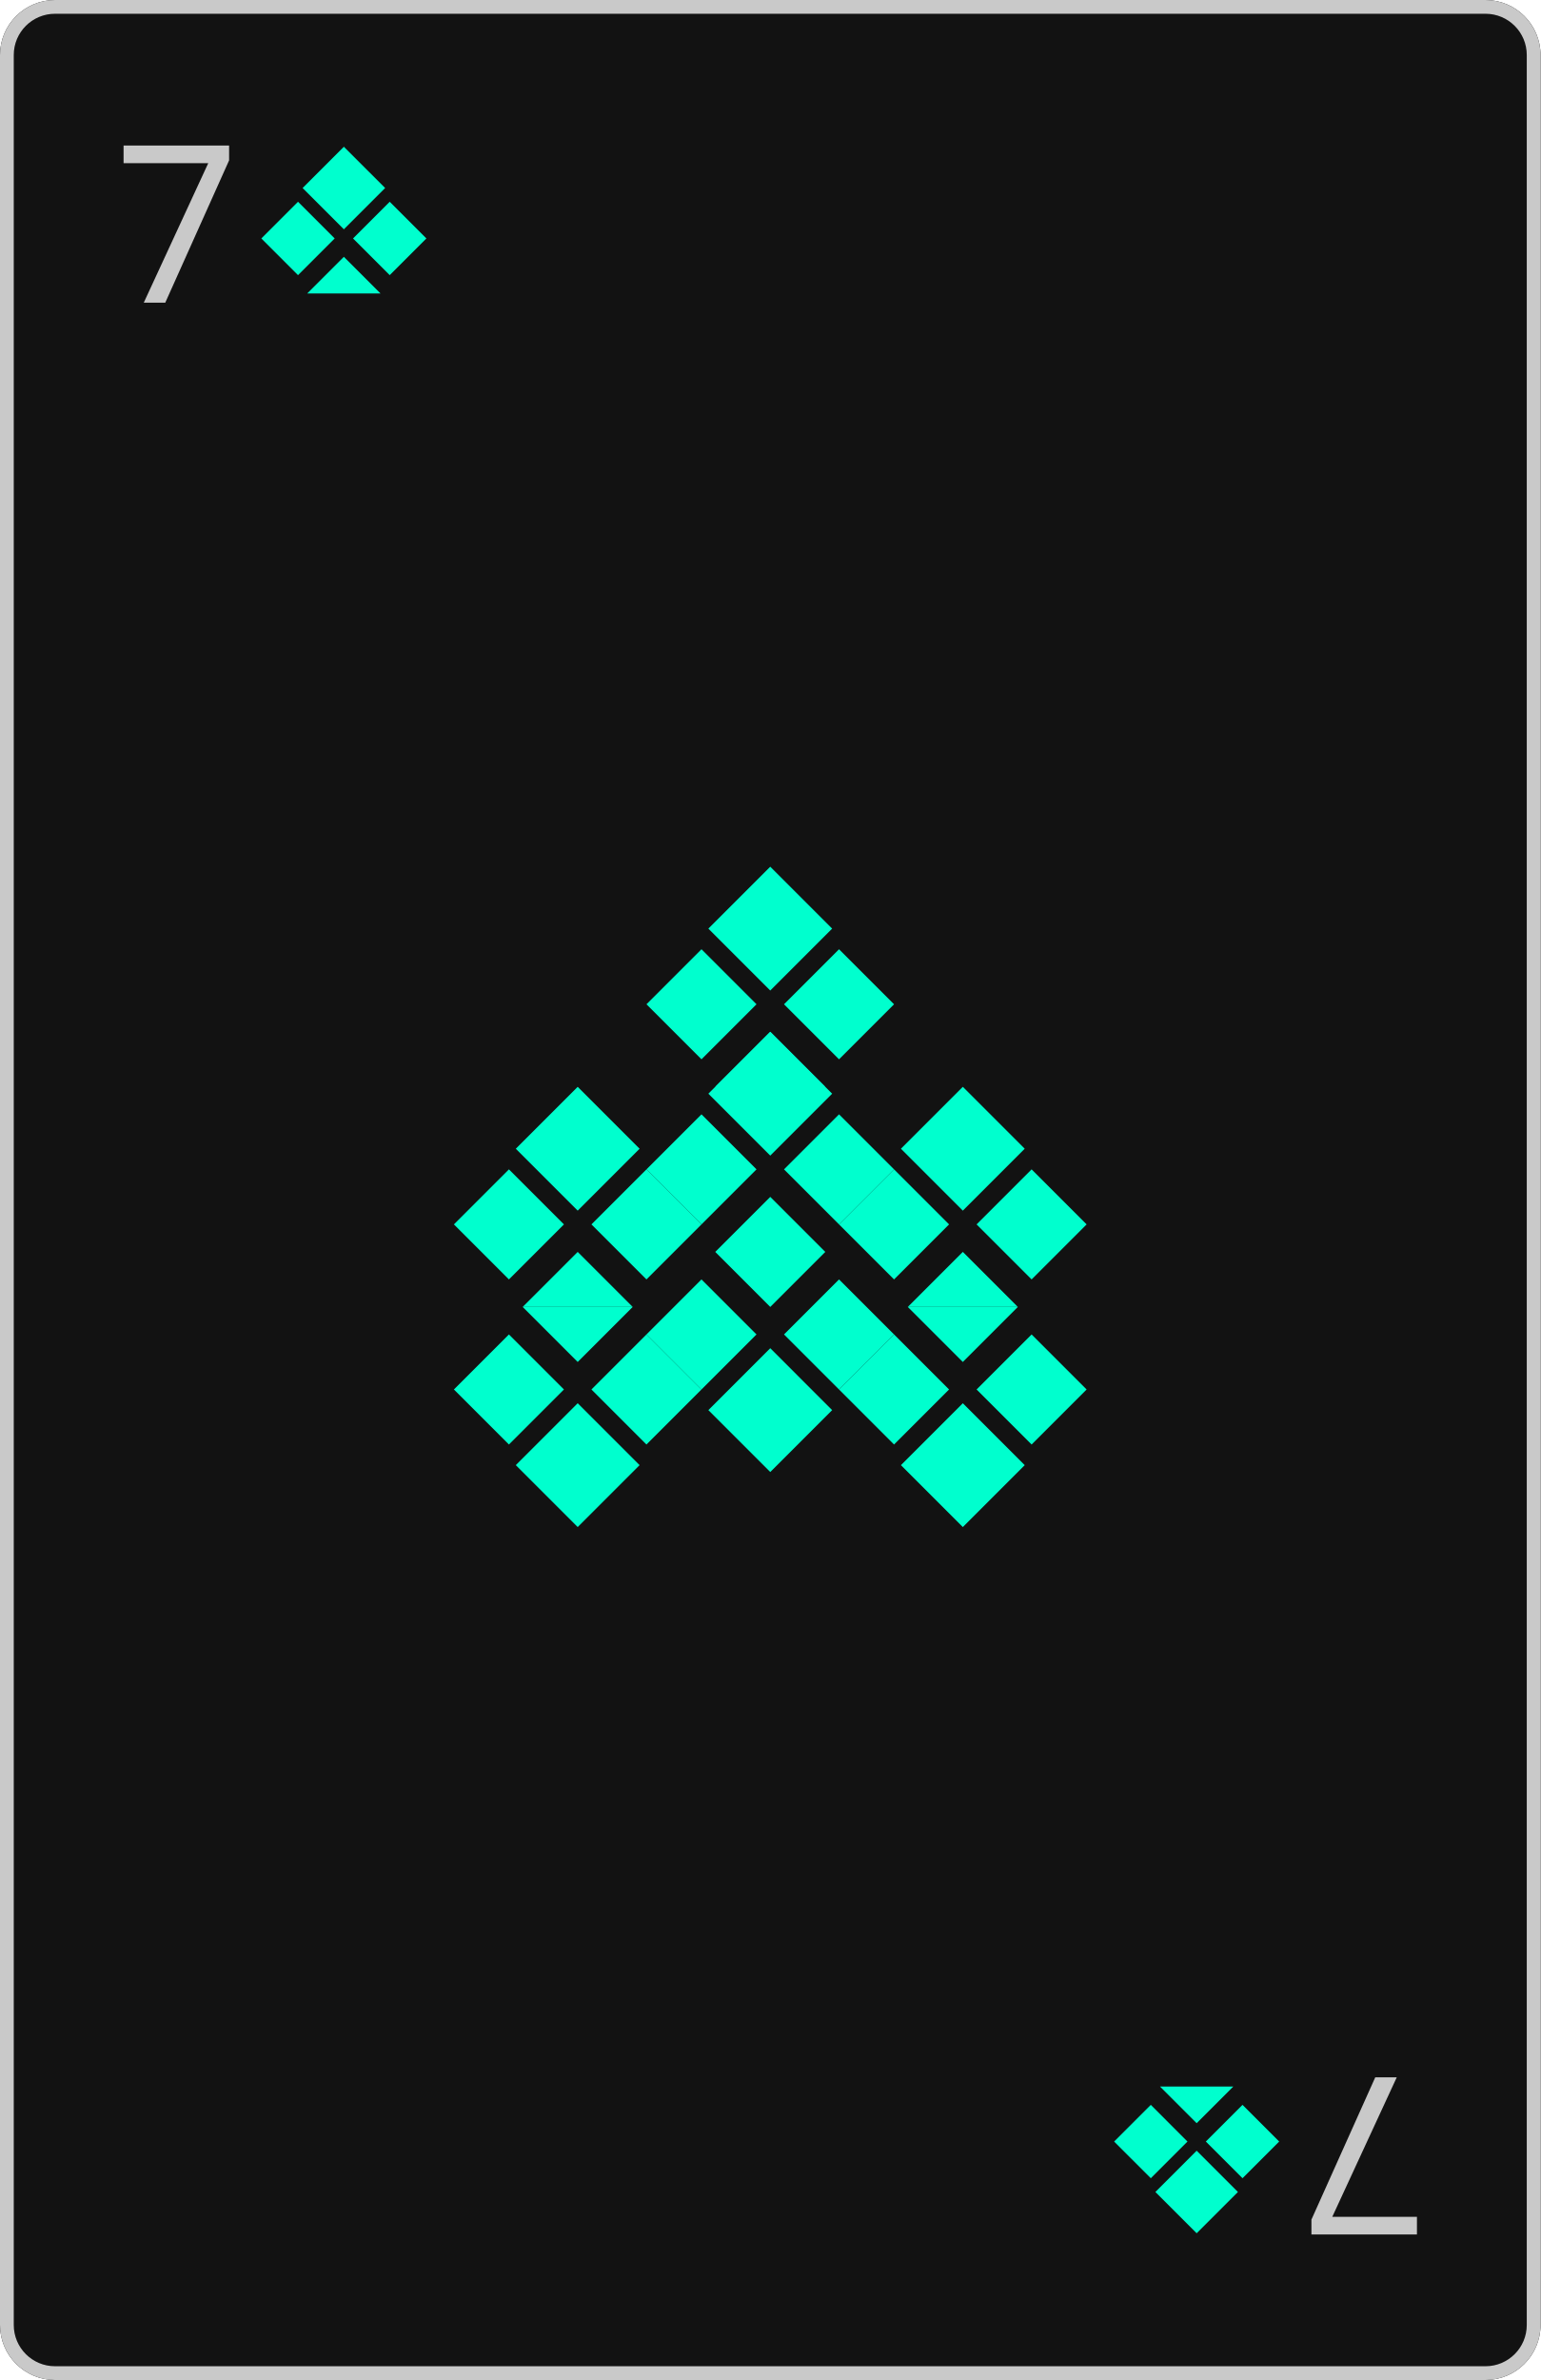
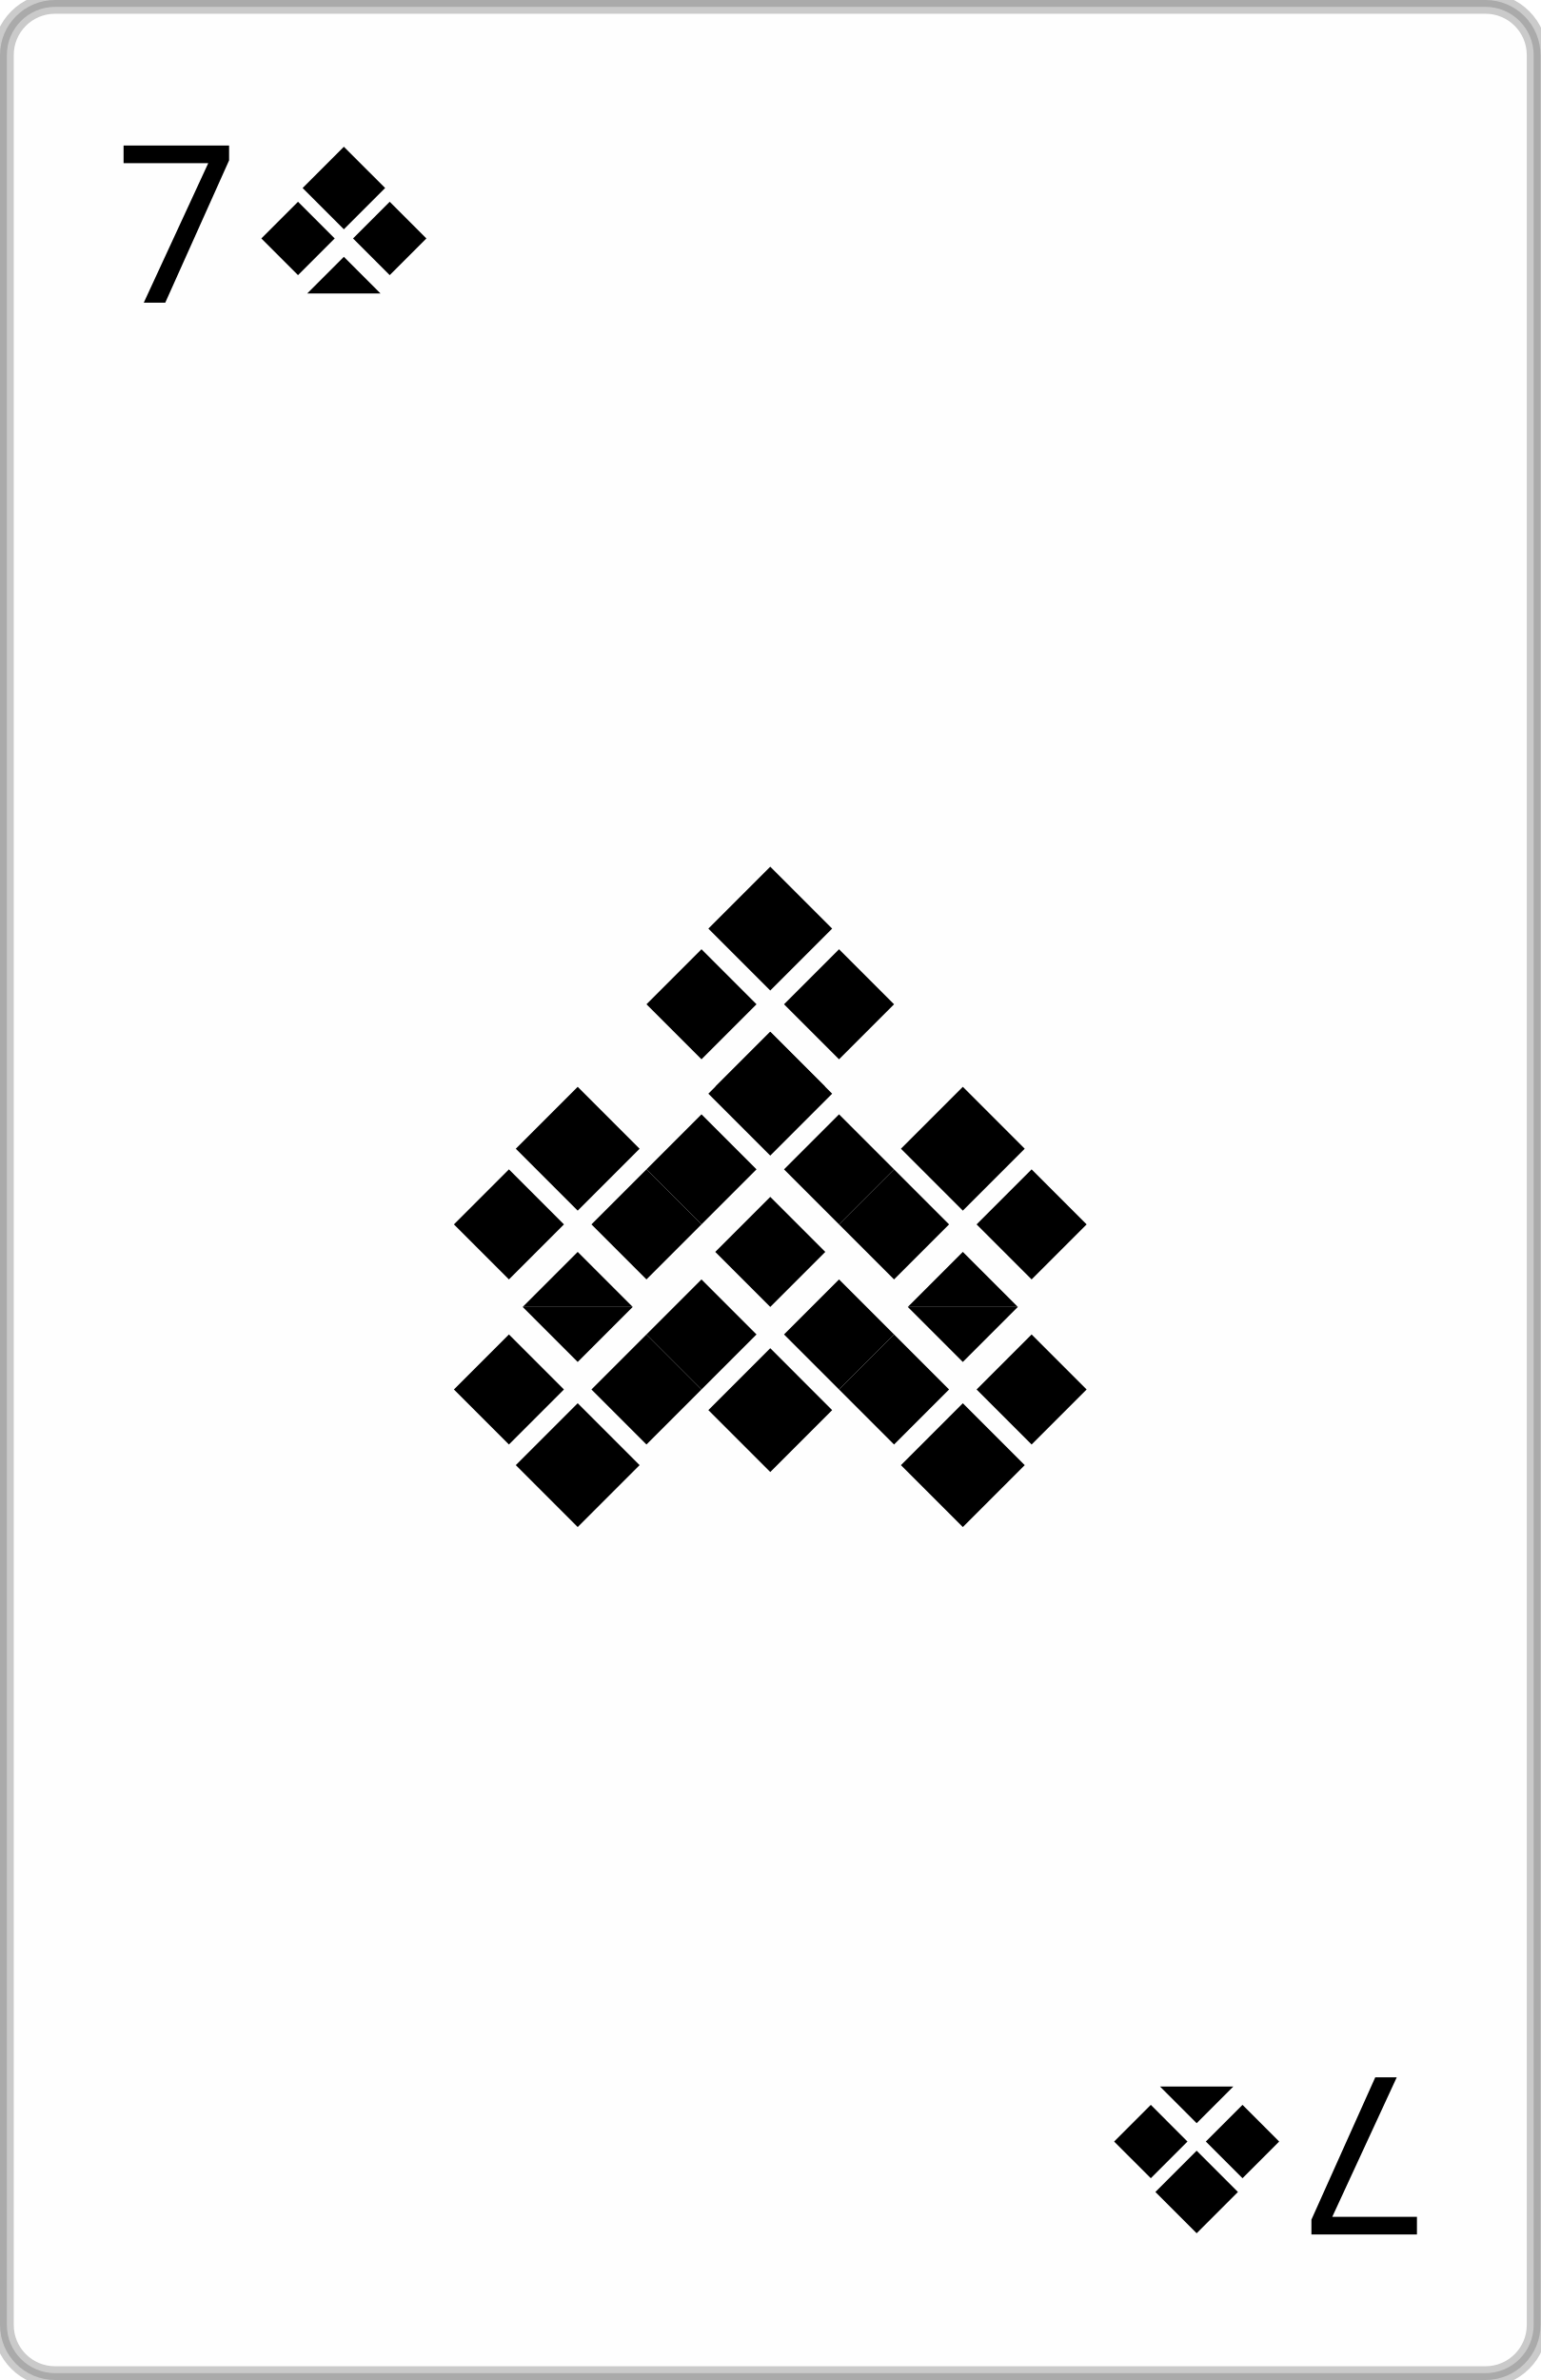
<svg xmlns="http://www.w3.org/2000/svg" width="112" height="173" viewBox="0 0 112 173">
  <defs>
-     <style>.a{fill:none;}.b{fill:#121212;stroke:#c9c9c9;stroke-linejoin:bevel;}.c{fill:#c9c9c9;font-size:16px;font-family:PTSans-Regular, PT Sans;}.d{clip-path:url(#a);}.e{fill:#00ffce;}.f{clip-path:url(#c);}.g{stroke:none;}</style>
+     <style>.a{fill:none;}.b{fill:#fefefe;stroke:#78787861;stroke-linejoin:bevel;}.c{fill:black;font-size:16px;font-family:PTSans-Regular, PT Sans;}.d{clip-path:url(#a);}.e{fill:black;}.f{clip-path:url(#c);}.g{stroke:#78787861;}</style>
    <clipPath id="a">
      <rect class="a" width="16" height="16" />
    </clipPath>
    <clipPath id="c">
      <rect class="a" width="24" height="24" />
    </clipPath>
  </defs>
  <g transform="translate(-749 -281)">
    <g transform="translate(557 219)">
      <g class="b" transform="translate(192 62)">
        <rect class="g" width="112" height="173" rx="4" />
        <rect class="a" x="0.5" y="0.5" width="111" height="172" rx="3.5" />
      </g>
      <text class="c" transform="translate(209 84)">
        <tspan x="-8.72" y="0">7</tspan>
      </text>
      <text class="c" transform="translate(287 213) rotate(180)">
        <tspan x="-8.72" y="0">7</tspan>
      </text>
    </g>
    <g transform="translate(132 10)">
      <g class="d" transform="translate(634 279)">
        <rect class="e" width="4.243" height="4.243" transform="translate(5 5.667) rotate(-45)" />
        <rect class="e" width="3.771" height="3.771" transform="translate(2 9.333) rotate(-45)" />
        <rect class="e" width="3.771" height="3.771" transform="translate(8.667 9.333) rotate(-45)" />
        <path class="e" d="M133,338.667l-2.667,2.667h5.333Z" transform="translate(-125 -328)" />
        <rect class="a" width="16" height="16" />
      </g>
      <g class="d" transform="translate(712 436) rotate(180)">
        <rect class="e" width="4.243" height="4.243" transform="translate(5 5.667) rotate(-45)" />
        <rect class="e" width="3.771" height="3.771" transform="translate(2 9.333) rotate(-45)" />
        <rect class="e" width="3.771" height="3.771" transform="translate(8.667 9.333) rotate(-45)" />
        <path class="e" d="M133,338.667l-2.667,2.667h5.333Z" transform="translate(-125 -328)" />
        <rect class="a" width="16" height="16" />
      </g>
    </g>
    <g transform="translate(-1 -1)">
      <g class="f" transform="translate(794 341)">
        <rect class="e" width="6.364" height="6.364" transform="translate(7.5 8.5) rotate(-45)" />
        <rect class="e" width="5.657" height="5.657" transform="translate(3 14) rotate(-45)" />
        <rect class="e" width="5.657" height="5.657" transform="translate(13 14) rotate(-45)" />
        <path class="e" d="M146,306l-4,4h8Z" transform="translate(-134 -290)" />
        <rect class="a" width="24" height="24" />
      </g>
      <g class="f" transform="translate(794 353)">
        <rect class="e" width="6.364" height="6.364" transform="translate(7.5 8.5) rotate(-45)" />
        <rect class="e" width="5.657" height="5.657" transform="translate(3 14) rotate(-45)" />
        <rect class="e" width="5.657" height="5.657" transform="translate(13 14) rotate(-45)" />
        <path class="e" d="M146,306l-4,4h8Z" transform="translate(-134 -290)" />
        <rect class="a" width="24" height="24" />
      </g>
      <g class="f" transform="translate(818 393) rotate(180)">
        <rect class="e" width="6.364" height="6.364" transform="translate(7.5 8.5) rotate(-45)" />
        <rect class="e" width="5.657" height="5.657" transform="translate(3 14) rotate(-45)" />
        <rect class="e" width="5.657" height="5.657" transform="translate(13 14) rotate(-45)" />
        <path class="e" d="M146,306l-4,4h8Z" transform="translate(-134 -290)" />
        <rect class="a" width="24" height="24" />
      </g>
      <g class="f" transform="translate(804 397) rotate(180)">
        <rect class="e" width="6.364" height="6.364" transform="translate(7.5 8.5) rotate(-45)" />
        <rect class="e" width="5.657" height="5.657" transform="translate(3 14) rotate(-45)" />
        <rect class="e" width="5.657" height="5.657" transform="translate(13 14) rotate(-45)" />
        <path class="e" d="M146,306l-4,4h8Z" transform="translate(-134 -290)" />
        <rect class="a" width="24" height="24" />
      </g>
      <g class="f" transform="translate(780 357)">
        <rect class="e" width="6.364" height="6.364" transform="translate(7.5 8.5) rotate(-45)" />
        <rect class="e" width="5.657" height="5.657" transform="translate(3 14) rotate(-45)" />
        <rect class="e" width="5.657" height="5.657" transform="translate(13 14) rotate(-45)" />
        <path class="e" d="M146,306l-4,4h8Z" transform="translate(-134 -290)" />
        <rect class="a" width="24" height="24" />
      </g>
      <g class="f" transform="translate(808 357)">
        <rect class="e" width="6.364" height="6.364" transform="translate(7.5 8.5) rotate(-45)" />
        <rect class="e" width="5.657" height="5.657" transform="translate(3 14) rotate(-45)" />
        <rect class="e" width="5.657" height="5.657" transform="translate(13 14) rotate(-45)" />
        <path class="e" d="M146,306l-4,4h8Z" transform="translate(-134 -290)" />
        <rect class="a" width="24" height="24" />
      </g>
      <g class="f" transform="translate(832 397) rotate(180)">
        <rect class="e" width="6.364" height="6.364" transform="translate(7.5 8.5) rotate(-45)" />
        <rect class="e" width="5.657" height="5.657" transform="translate(3 14) rotate(-45)" />
        <rect class="e" width="5.657" height="5.657" transform="translate(13 14) rotate(-45)" />
        <path class="e" d="M146,306l-4,4h8Z" transform="translate(-134 -290)" />
        <rect class="a" width="24" height="24" />
      </g>
    </g>
  </g>
</svg>
